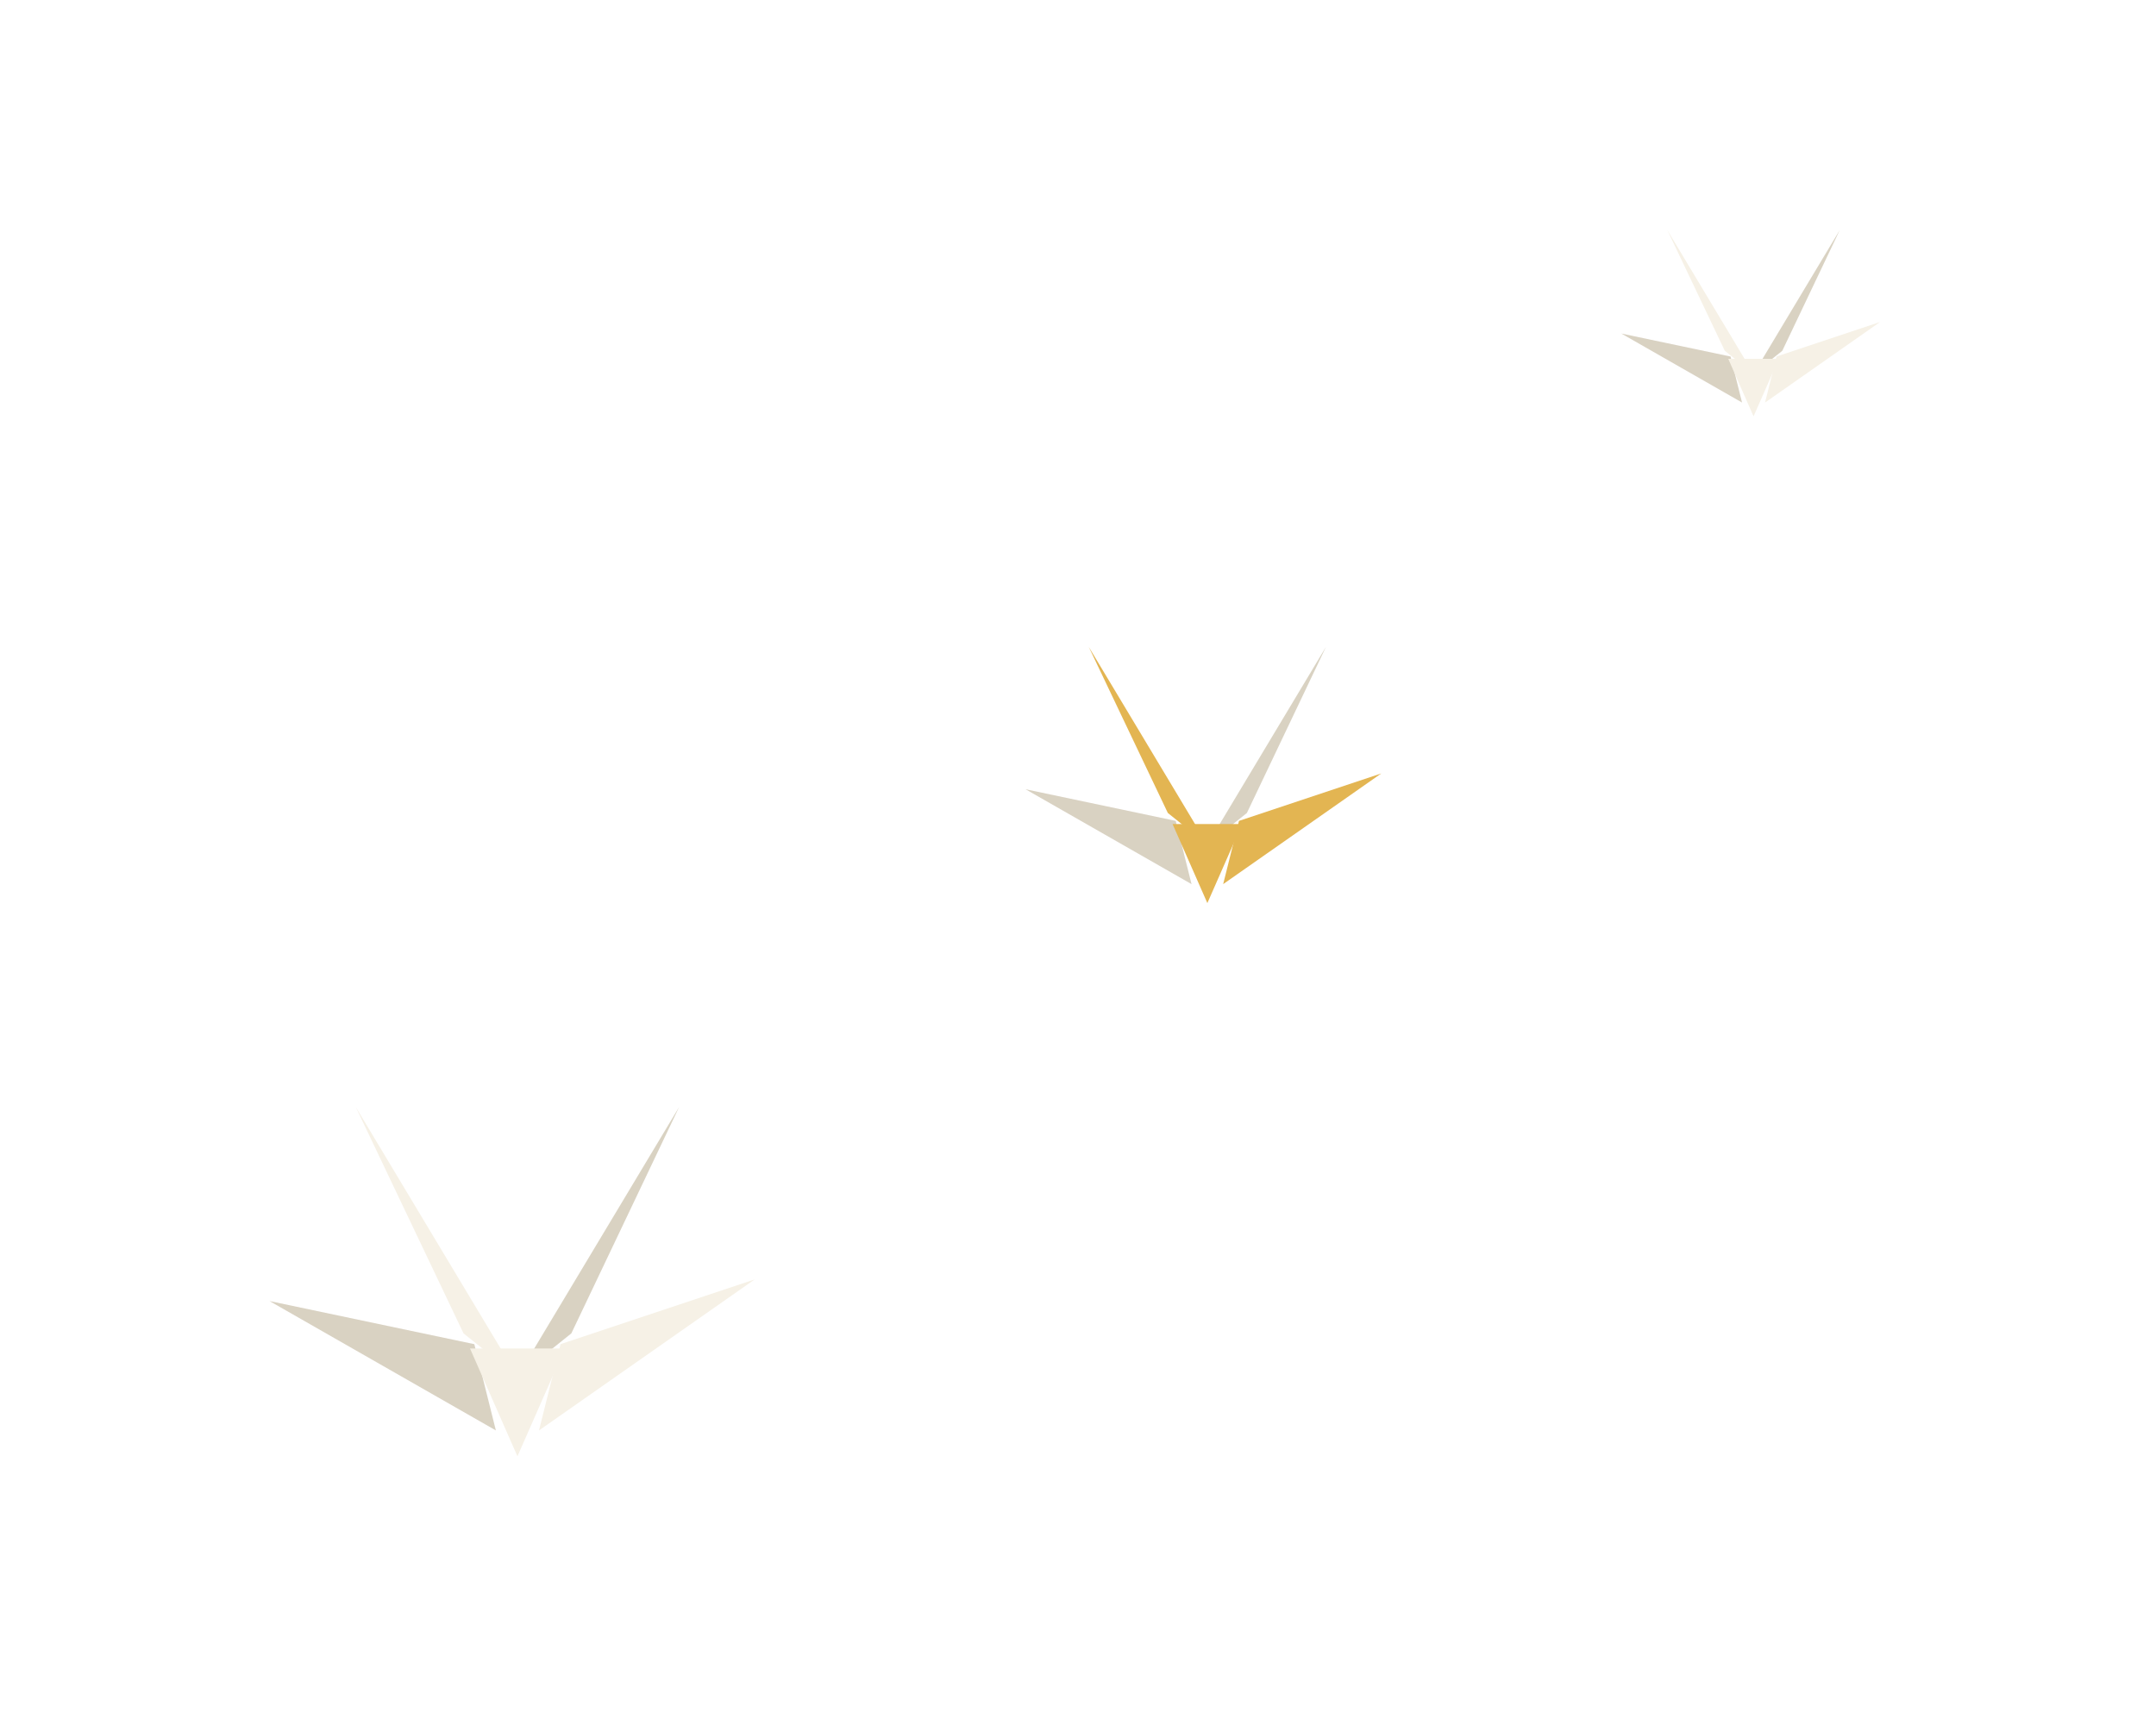
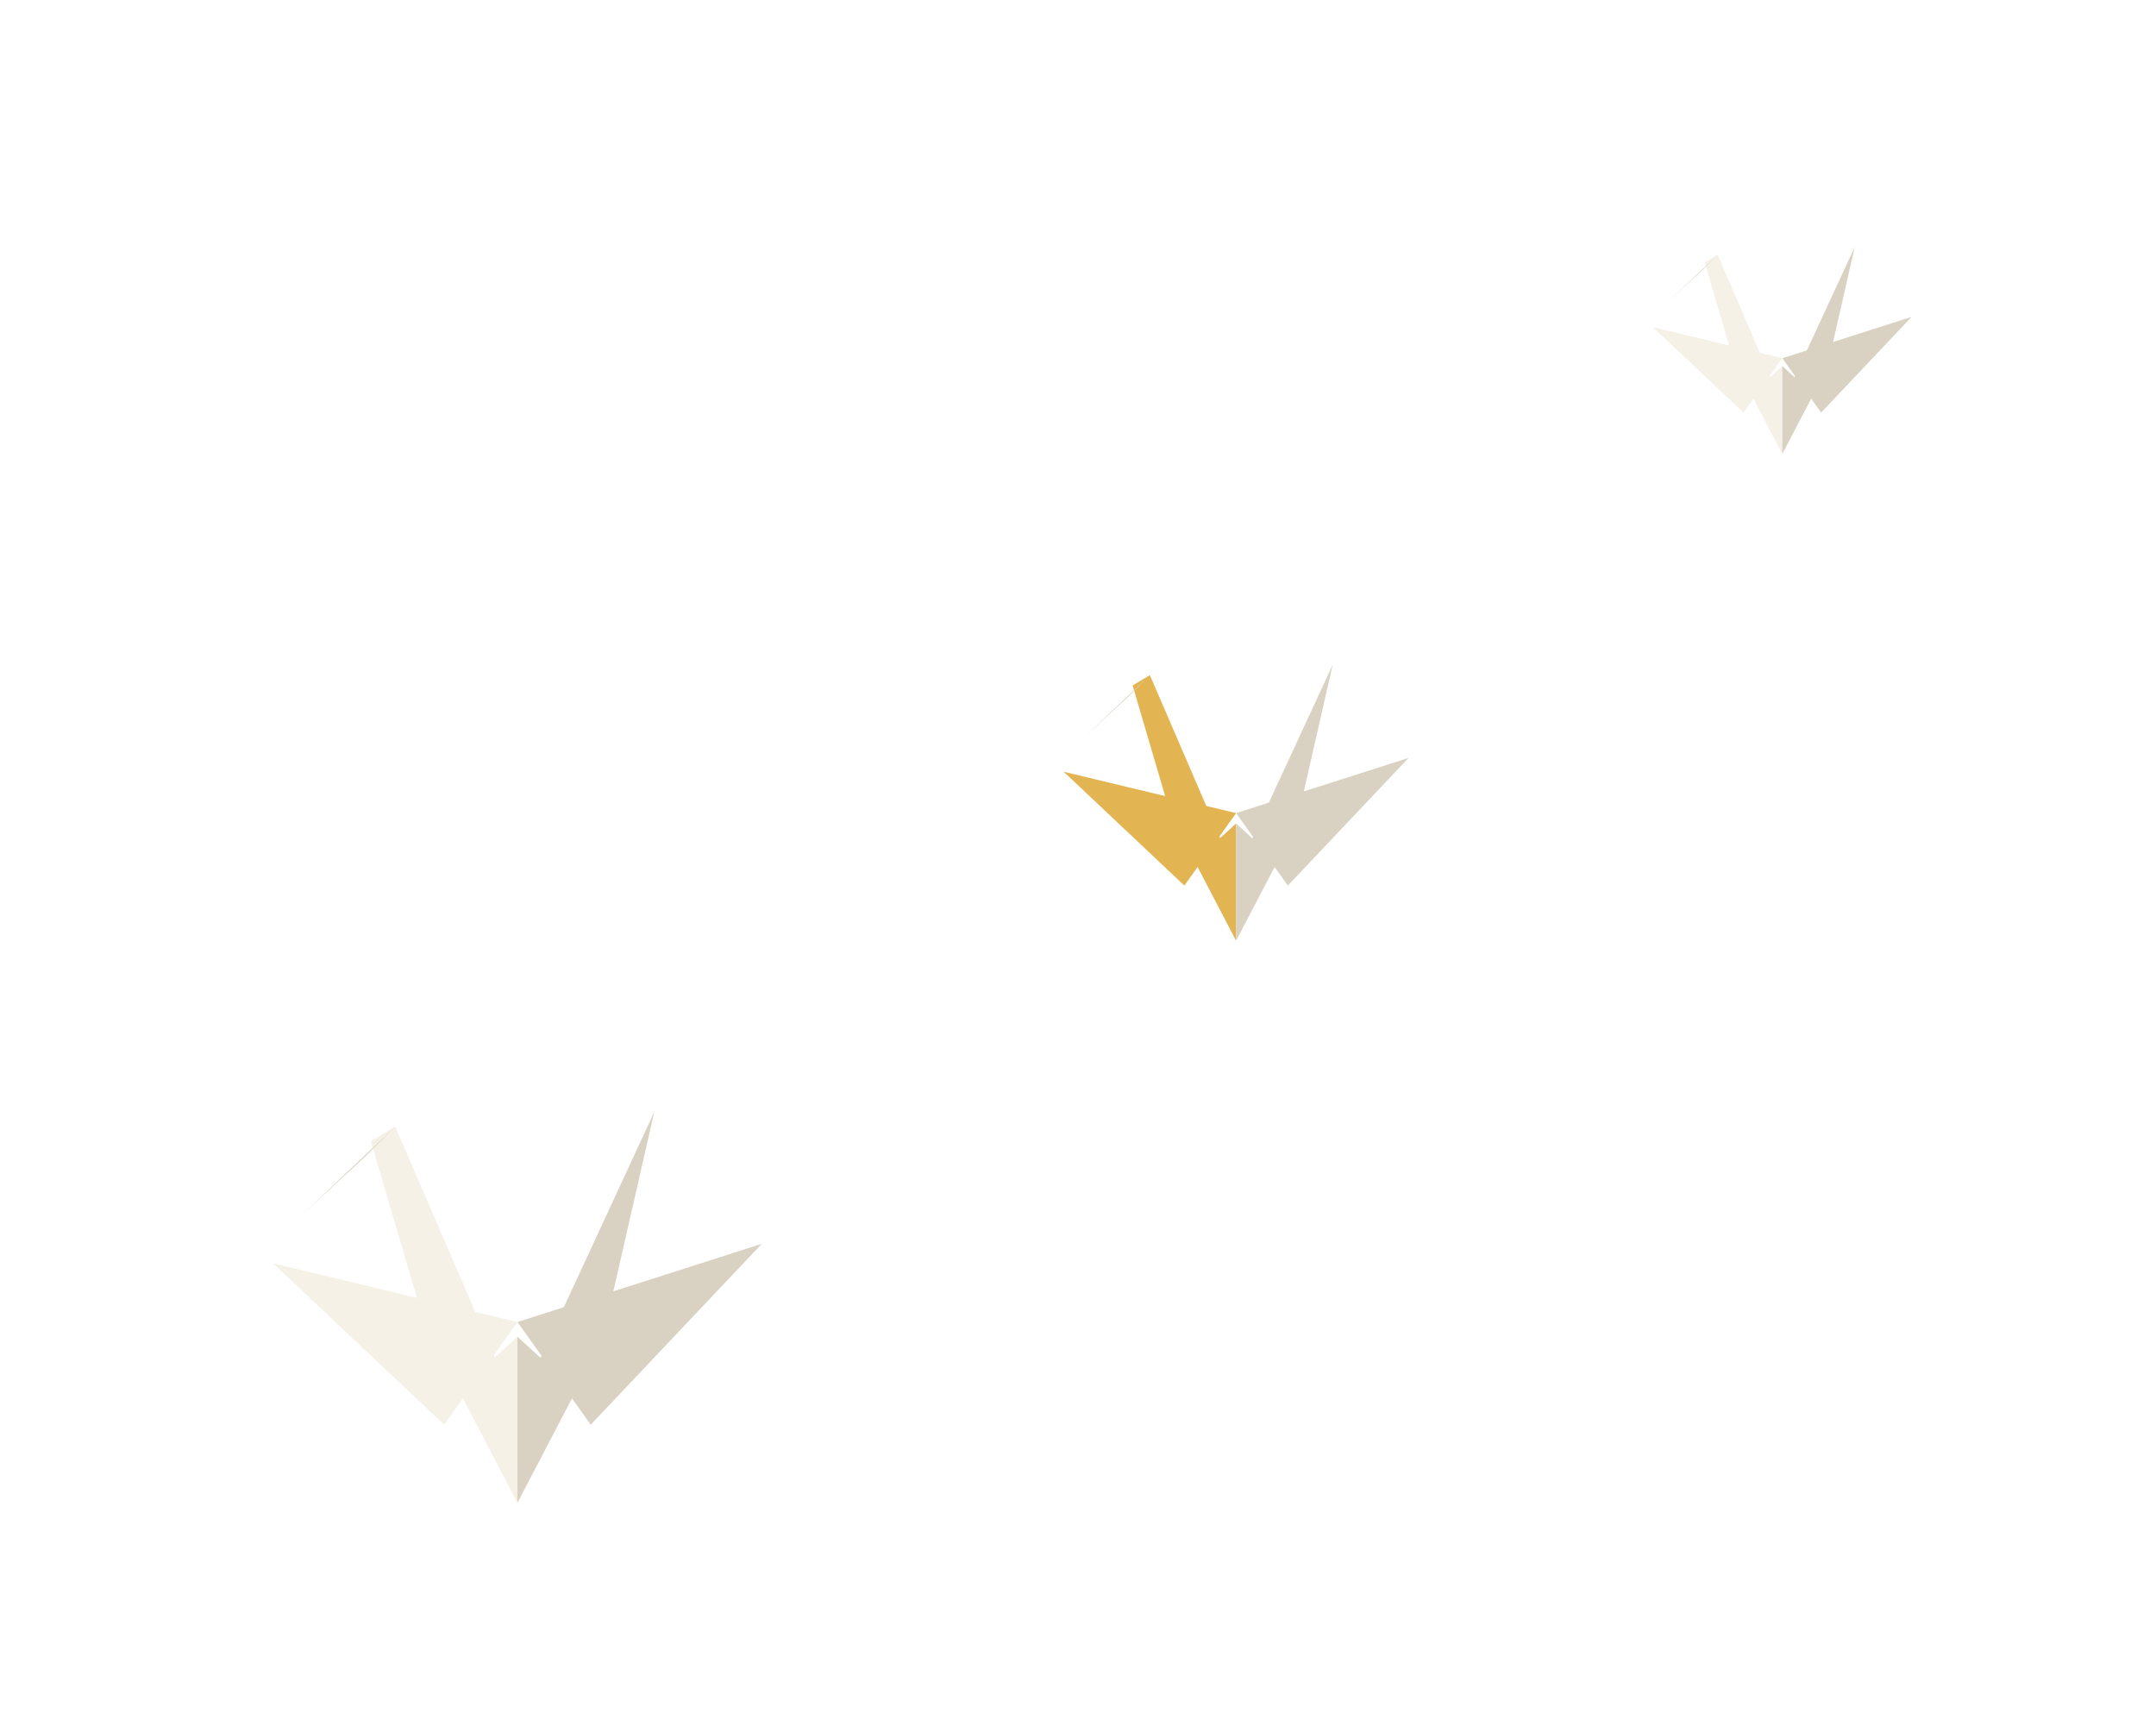
<svg xmlns="http://www.w3.org/2000/svg" viewBox="196 40 150 120" width="150" height="120">
-   <path d="M232 135.75L220.75 117L228.25 132.75Z" fill="#F6F1E6" />
-   <path d="M232 135.75L243.25 117L235.75 132.75Z" fill="#D9D2C2" />
-   <path d="M229 133.5L214.75 130.5L230.5 139.5Z" fill="#D9D2C2" />
-   <path d="M235 133.5L248.5 129L233.5 139.5Z" fill="#F6F1E6" />
-   <path d="M228.7 133.8L235.3 133.8L232 141.3Z" fill="#F6F1E6" />
-   <path d="M280 98.75L271.75 85L277.25 96.55Z" fill="#E3B552" />
-   <path d="M280 98.75L288.25 85L282.75 96.55Z" fill="#D9D2C2" />
-   <path d="M277.8 97.1L267.35 94.9L278.9 101.5Z" fill="#D9D2C2" />
-   <path d="M282.2 97.1L292.1 93.8L281.1 101.5Z" fill="#E3B552" />
-   <path d="M277.58 97.32L282.42 97.32L280 102.82Z" fill="#E3B552" />
-   <path d="M318 66L312 56L316 64.4Z" fill="#F6F1E6" />
-   <path d="M318 66L324 56L320 64.4Z" fill="#D9D2C2" />
-   <path d="M316.4 64.8L308.8 63.2L317.2 68Z" fill="#D9D2C2" />
-   <path d="M319.6 64.8L326.8 62.4L318.8 68Z" fill="#F6F1E6" />
-   <path d="M316.24 64.96L319.76 64.96L318 68.96Z" fill="#F6F1E6" />
+   <path d="M233.02 135.7L237.1 136.72L241.52 117.34Z" fill="#D9D2C2" />
+   <path d="M230.98 135.7L226.9 136.72L221.8 119.38L223.5 118.36Z" fill="#F6F1E6" />
+   <path d="M223.5 118.36L217.04 124.48L221.46 120.4Z" fill="#D9D2C2" />
+   <path d="M232 131.96L215 127.88L226.9 139.1Z" fill="#F6F1E6" />
+   <path d="M232 131.96L249 126.52L237.1 139.1Z" fill="#D9D2C2" />
+   <path d="M232 132.98L227.92 136.72L232 144.54Z" fill="#F6F1E6" />
+   <path d="M232 132.98L236.08 136.72L232 144.54Z" fill="#D9D2C2" />
+   <path d="M282.72 99.2L285.6 99.92L288.72 86.24Z" fill="#D9D2C2" />
+   <path d="M281.28 99.2L278.4 99.92L274.8 87.68L276 86.96Z" fill="#E3B552" />
+   <path d="M276 86.96L271.44 91.28L274.56 88.4Z" fill="#D9D2C2" />
+   <path d="M282 96.56L270 93.68L278.4 101.6Z" fill="#E3B552" />
+   <path d="M282 96.56L294 92.72L285.6 101.6Z" fill="#D9D2C2" />
+   <path d="M282 97.28L279.12 99.92L282 105.44Z" fill="#E3B552" />
+   <path d="M282 97.28L284.88 99.92L282 105.44Z" fill="#D9D2C2" />
+   <path d="M320.54 66.9L322.7 67.44L325.04 57.18Z" fill="#D9D2C2" />
+   <path d="M319.46 66.9L317.3 67.44L314.6 58.26L315.5 57.72Z" fill="#F6F1E6" />
+   <path d="M315.5 57.72L312.08 60.96L314.42 58.8Z" fill="#D9D2C2" />
+   <path d="M320 64.92L311 62.76L317.3 68.7Z" fill="#F6F1E6" />
+   <path d="M320 64.92L329 62.04L322.7 68.7Z" fill="#D9D2C2" />
+   <path d="M320 65.46L317.84 67.44L320 71.58Z" fill="#F6F1E6" />
+   <path d="M320 65.46L322.16 67.44L320 71.58Z" fill="#D9D2C2" />
</svg>
